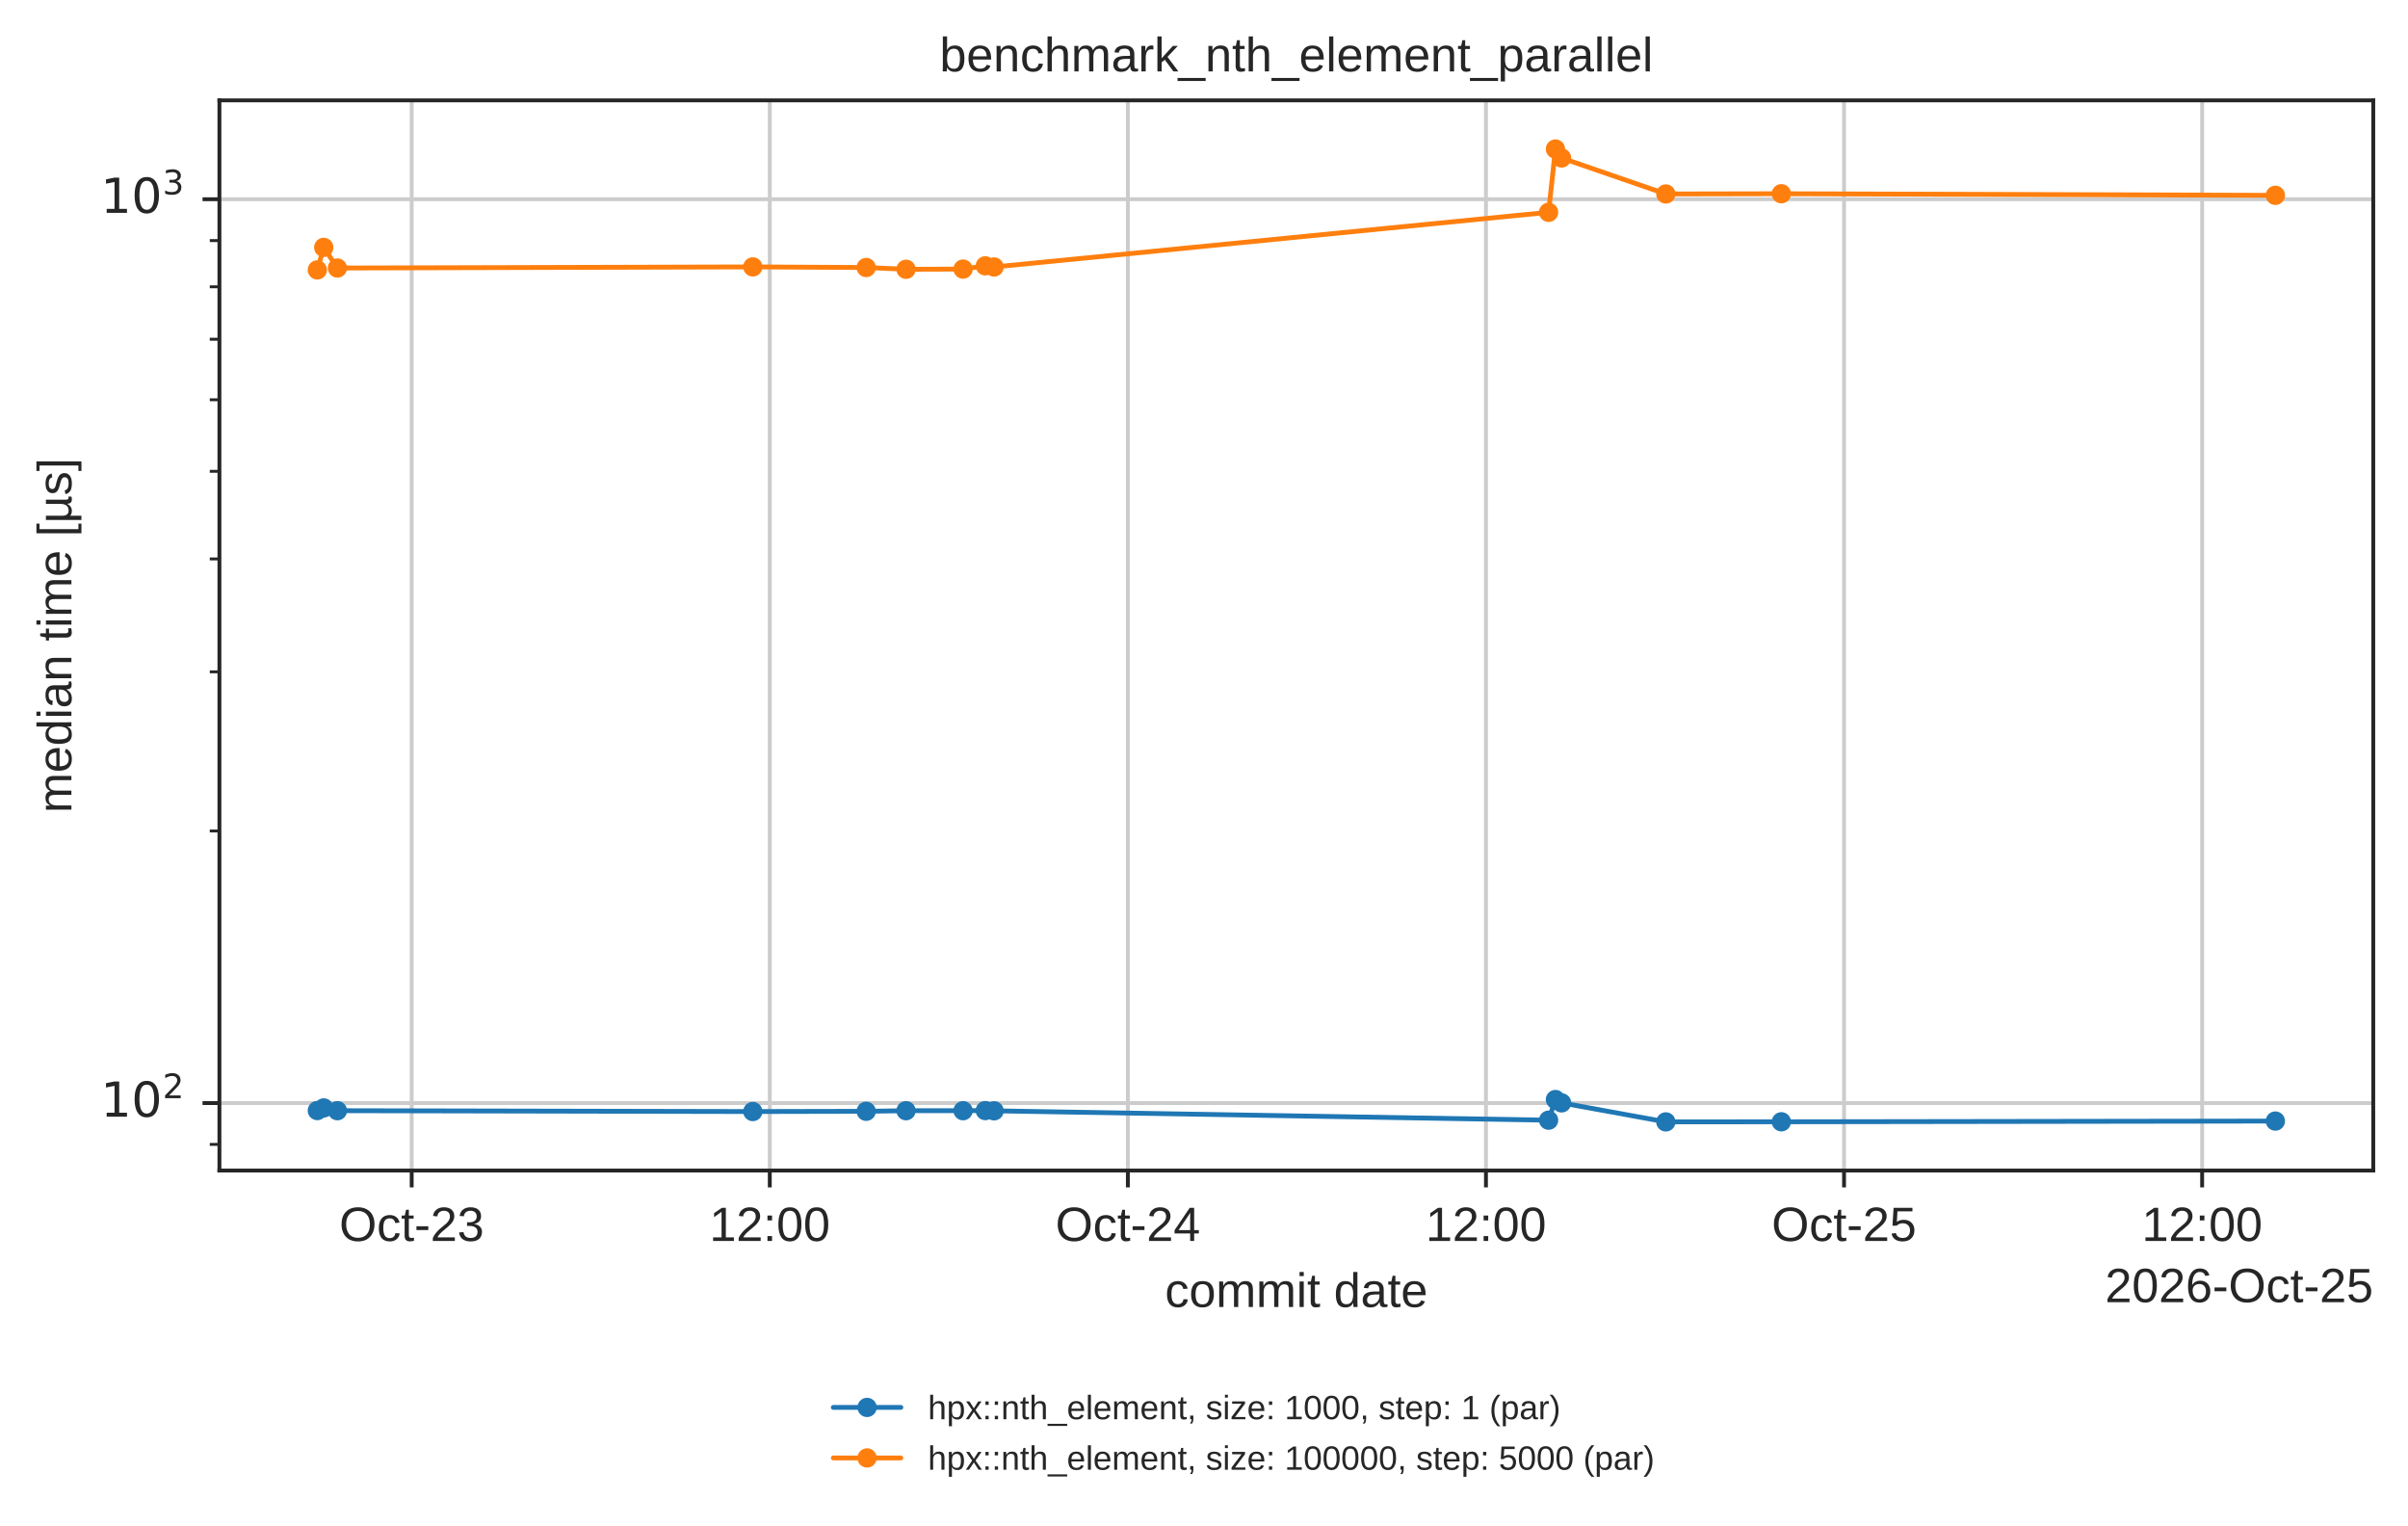
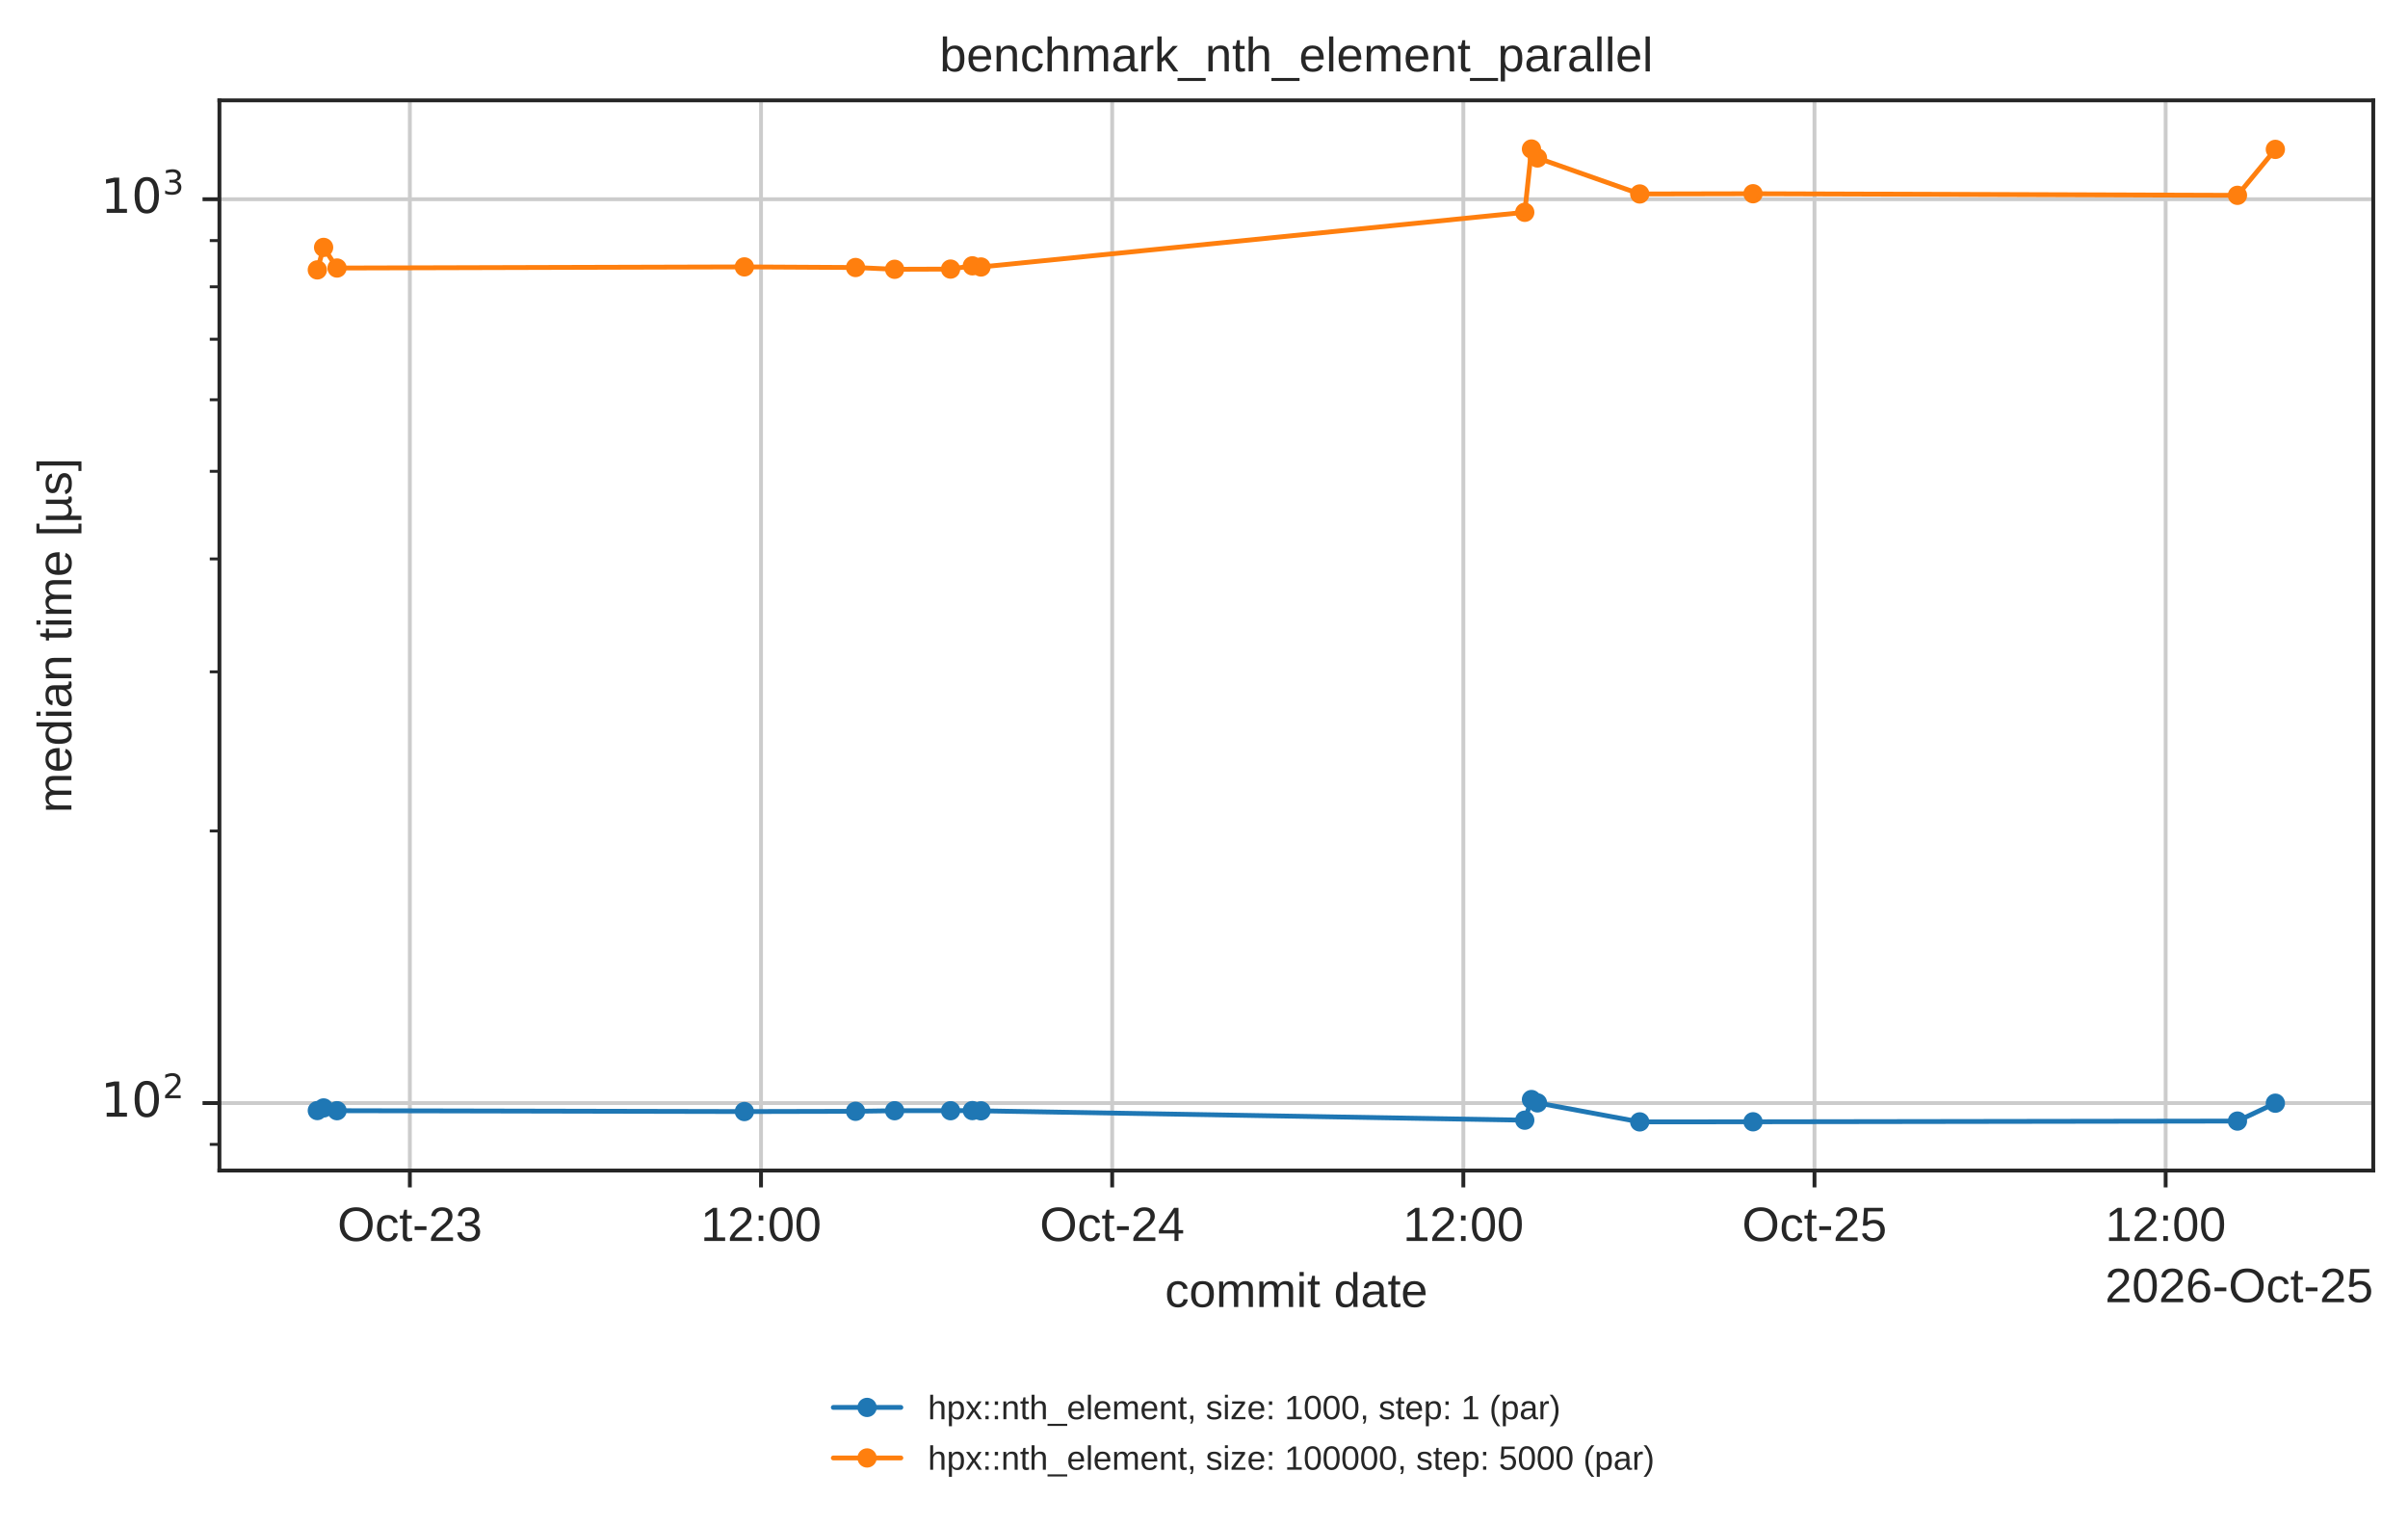
<svg xmlns="http://www.w3.org/2000/svg" xmlns:xlink="http://www.w3.org/1999/xlink" width="499.078pt" height="316.214pt" viewBox="0 0 499.078 316.214" version="1.1">
  <defs>
    <style type="text/css">*{stroke-linejoin: round; stroke-linecap: butt}</style>
  </defs>
  <g id="figure_1">
    <g id="patch_1">
      <path d="M 0 316.214  L 499.078 316.214  L 499.078 0  L 0 0  z " style="fill: #ffffff" />
    </g>
    <g id="axes_1">
      <g id="patch_2">
        <path d="M 45.478 242.558  L 491.878 242.558  L 491.878 20.798  L 45.478 20.798  z " style="fill: #ffffff" />
      </g>
      <g id="matplotlib.axis_1">
        <g id="xtick_1">
          <g id="line2d_1">
-             <path d="M 85.325 242.558  L 85.325 20.798  " clip-path="url(#p7afb7ed6cb)" style="fill: none; stroke: #cccccc; stroke-width: 0.8; stroke-linecap: round" />
+             <path d="M 84.946 242.558  L 84.946 20.798  " clip-path="url(#p7afb7ed6cb)" style="fill: none; stroke: #cccccc; stroke-width: 0.8; stroke-linecap: round" />
          </g>
          <g id="line2d_2">
            <defs>
              <path id="mdfc5214045" d="M 0 0  L 0 3.5  " style="stroke: #262626; stroke-width: 0.8" />
            </defs>
            <g>
-               <use xlink:href="#mdfc5214045" x="85.325" y="242.558" style="fill: #262626; stroke: #262626; stroke-width: 0.8" />
+               <use xlink:href="#mdfc5214045" x="84.946" y="242.558" style="fill: #262626; stroke: #262626; stroke-width: 0.8" />
            </g>
          </g>
          <g id="text_1">
-             <text style="fill: #262626; font: 10px 'Arial', 'DejaVu Sans', 'Liberation Sans', 'Bitstream Vera Sans', sans-serif; text-anchor: middle" x="85.325" y="257.157" transform="rotate(-0 85.3249 257.1569)">Oct-23</text>
+             <text style="fill: #262626; font: 10px 'Arial', 'DejaVu Sans', 'Liberation Sans', 'Bitstream Vera Sans', sans-serif; text-anchor: middle" x="84.946" y="257.157" transform="rotate(-0 84.94642 257.1569)">Oct-23</text>
          </g>
        </g>
        <g id="xtick_2">
          <g id="line2d_3">
-             <path d="M 159.542 242.558  L 159.542 20.798  " clip-path="url(#p7afb7ed6cb)" style="fill: none; stroke: #cccccc; stroke-width: 0.8; stroke-linecap: round" />
+             <path d="M 157.727 242.558  L 157.727 20.798  " clip-path="url(#p7afb7ed6cb)" style="fill: none; stroke: #cccccc; stroke-width: 0.8; stroke-linecap: round" />
          </g>
          <g id="line2d_4">
            <g>
-               <use xlink:href="#mdfc5214045" x="159.542" y="242.558" style="fill: #262626; stroke: #262626; stroke-width: 0.8" />
+               <use xlink:href="#mdfc5214045" x="157.727" y="242.558" style="fill: #262626; stroke: #262626; stroke-width: 0.8" />
            </g>
          </g>
          <g id="text_2">
-             <text style="fill: #262626; font: 10px 'Arial', 'DejaVu Sans', 'Liberation Sans', 'Bitstream Vera Sans', sans-serif; text-anchor: middle" x="159.542" y="257.157" transform="rotate(-0 159.542 257.1569)">12:00</text>
+             <text style="fill: #262626; font: 10px 'Arial', 'DejaVu Sans', 'Liberation Sans', 'Bitstream Vera Sans', sans-serif; text-anchor: middle" x="157.727" y="257.157" transform="rotate(-0 157.7271 257.1569)">12:00</text>
          </g>
        </g>
        <g id="xtick_3">
          <g id="line2d_5">
-             <path d="M 233.759 242.558  L 233.759 20.798  " clip-path="url(#p7afb7ed6cb)" style="fill: none; stroke: #cccccc; stroke-width: 0.8; stroke-linecap: round" />
+             <path d="M 230.508 242.558  L 230.508 20.798  " clip-path="url(#p7afb7ed6cb)" style="fill: none; stroke: #cccccc; stroke-width: 0.8; stroke-linecap: round" />
          </g>
          <g id="line2d_6">
            <g>
-               <use xlink:href="#mdfc5214045" x="233.759" y="242.558" style="fill: #262626; stroke: #262626; stroke-width: 0.8" />
+               <use xlink:href="#mdfc5214045" x="230.508" y="242.558" style="fill: #262626; stroke: #262626; stroke-width: 0.8" />
            </g>
          </g>
          <g id="text_3">
-             <text style="fill: #262626; font: 10px 'Arial', 'DejaVu Sans', 'Liberation Sans', 'Bitstream Vera Sans', sans-serif; text-anchor: middle" x="233.759" y="257.157" transform="rotate(-0 233.7591 257.1569)">Oct-24</text>
+             <text style="fill: #262626; font: 10px 'Arial', 'DejaVu Sans', 'Liberation Sans', 'Bitstream Vera Sans', sans-serif; text-anchor: middle" x="230.508" y="257.157" transform="rotate(-0 230.5078 257.1569)">Oct-24</text>
          </g>
        </g>
        <g id="xtick_4">
          <g id="line2d_7">
-             <path d="M 307.976 242.558  L 307.976 20.798  " clip-path="url(#p7afb7ed6cb)" style="fill: none; stroke: #cccccc; stroke-width: 0.8; stroke-linecap: round" />
+             <path d="M 303.289 242.558  L 303.289 20.798  " clip-path="url(#p7afb7ed6cb)" style="fill: none; stroke: #cccccc; stroke-width: 0.8; stroke-linecap: round" />
          </g>
          <g id="line2d_8">
            <g>
-               <use xlink:href="#mdfc5214045" x="307.976" y="242.558" style="fill: #262626; stroke: #262626; stroke-width: 0.8" />
+               <use xlink:href="#mdfc5214045" x="303.289" y="242.558" style="fill: #262626; stroke: #262626; stroke-width: 0.8" />
            </g>
          </g>
          <g id="text_4">
-             <text style="fill: #262626; font: 10px 'Arial', 'DejaVu Sans', 'Liberation Sans', 'Bitstream Vera Sans', sans-serif; text-anchor: middle" x="307.976" y="257.157" transform="rotate(-0 307.9763 257.1569)">12:00</text>
+             <text style="fill: #262626; font: 10px 'Arial', 'DejaVu Sans', 'Liberation Sans', 'Bitstream Vera Sans', sans-serif; text-anchor: middle" x="303.289" y="257.157" transform="rotate(-0 303.2886 257.1569)">12:00</text>
          </g>
        </g>
        <g id="xtick_5">
          <g id="line2d_9">
-             <path d="M 382.193 242.558  L 382.193 20.798  " clip-path="url(#p7afb7ed6cb)" style="fill: none; stroke: #cccccc; stroke-width: 0.8; stroke-linecap: round" />
+             <path d="M 376.069 242.558  L 376.069 20.798  " clip-path="url(#p7afb7ed6cb)" style="fill: none; stroke: #cccccc; stroke-width: 0.8; stroke-linecap: round" />
          </g>
          <g id="line2d_10">
            <g>
-               <use xlink:href="#mdfc5214045" x="382.193" y="242.558" style="fill: #262626; stroke: #262626; stroke-width: 0.8" />
+               <use xlink:href="#mdfc5214045" x="376.069" y="242.558" style="fill: #262626; stroke: #262626; stroke-width: 0.8" />
            </g>
          </g>
          <g id="text_5">
-             <text style="fill: #262626; font: 10px 'Arial', 'DejaVu Sans', 'Liberation Sans', 'Bitstream Vera Sans', sans-serif; text-anchor: middle" x="382.193" y="257.157" transform="rotate(-0 382.1934 257.1569)">Oct-25</text>
+             <text style="fill: #262626; font: 10px 'Arial', 'DejaVu Sans', 'Liberation Sans', 'Bitstream Vera Sans', sans-serif; text-anchor: middle" x="376.069" y="257.157" transform="rotate(-0 376.0693 257.1569)">Oct-25</text>
          </g>
        </g>
        <g id="xtick_6">
          <g id="line2d_11">
-             <path d="M 456.411 242.558  L 456.411 20.798  " clip-path="url(#p7afb7ed6cb)" style="fill: none; stroke: #cccccc; stroke-width: 0.8; stroke-linecap: round" />
+             <path d="M 448.85 242.558  L 448.85 20.798  " clip-path="url(#p7afb7ed6cb)" style="fill: none; stroke: #cccccc; stroke-width: 0.8; stroke-linecap: round" />
          </g>
          <g id="line2d_12">
            <g>
-               <use xlink:href="#mdfc5214045" x="456.411" y="242.558" style="fill: #262626; stroke: #262626; stroke-width: 0.8" />
+               <use xlink:href="#mdfc5214045" x="448.85" y="242.558" style="fill: #262626; stroke: #262626; stroke-width: 0.8" />
            </g>
          </g>
          <g id="text_6">
-             <text style="fill: #262626; font: 10px 'Arial', 'DejaVu Sans', 'Liberation Sans', 'Bitstream Vera Sans', sans-serif; text-anchor: middle" x="456.411" y="257.157" transform="rotate(-0 456.4105 257.1569)">12:00</text>
+             <text style="fill: #262626; font: 10px 'Arial', 'DejaVu Sans', 'Liberation Sans', 'Bitstream Vera Sans', sans-serif; text-anchor: middle" x="448.85" y="257.157" transform="rotate(-0 448.85 257.1569)">12:00</text>
          </g>
        </g>
        <g id="text_7">
          <text style="fill: #262626; font: 10px 'Arial', 'DejaVu Sans', 'Liberation Sans', 'Bitstream Vera Sans', sans-serif; text-anchor: middle" x="268.678" y="270.835" transform="rotate(-0 268.6781 270.835)">commit date</text>
        </g>
        <g id="text_8">
          <text style="fill: #262626; font: 10px 'Arial', 'DejaVu Sans', 'Liberation Sans', 'Bitstream Vera Sans', sans-serif; text-anchor: end" x="491.878" y="269.835" transform="rotate(-0 491.8781 269.835)">2026-Oct-25</text>
        </g>
      </g>
      <g id="matplotlib.axis_2">
        <g id="ytick_1">
          <g id="line2d_13">
            <path d="M 45.478 228.575  L 491.878 228.575  " clip-path="url(#p7afb7ed6cb)" style="fill: none; stroke: #cccccc; stroke-width: 0.8; stroke-linecap: round" />
          </g>
          <g id="line2d_14">
            <defs>
              <path id="m414165cd4d" d="M 0 0  L -3.5 0  " style="stroke: #262626; stroke-width: 0.8" />
            </defs>
            <g>
              <use xlink:href="#m414165cd4d" x="45.478" y="228.575" style="fill: #262626; stroke: #262626; stroke-width: 0.8" />
            </g>
          </g>
          <g id="text_9">
            <g style="fill: #262626" transform="translate(20.87813 232.3741)">
              <text>
                <tspan style="font: 10px 'DejaVu Sans'" x="0 6.362" y="-0.977">10</tspan>
                <tspan style="font: 7px 'DejaVu Sans'" x="12.82" y="-4.805">2</tspan>
              </text>
            </g>
          </g>
        </g>
        <g id="ytick_2">
          <g id="line2d_15">
            <path d="M 45.478 41.285  L 491.878 41.285  " clip-path="url(#p7afb7ed6cb)" style="fill: none; stroke: #cccccc; stroke-width: 0.8; stroke-linecap: round" />
          </g>
          <g id="line2d_16">
            <g>
              <use xlink:href="#m414165cd4d" x="45.478" y="41.285" style="fill: #262626; stroke: #262626; stroke-width: 0.8" />
            </g>
          </g>
          <g id="text_10">
            <g style="fill: #262626" transform="translate(20.87813 45.08425)">
              <text>
                <tspan style="font: 10px 'DejaVu Sans'" x="0 6.362" y="-0.977">10</tspan>
                <tspan style="font: 7px 'DejaVu Sans'" x="12.82" y="-4.805">3</tspan>
              </text>
            </g>
          </g>
        </g>
        <g id="ytick_3">
          <g id="line2d_17">
            <defs>
              <path id="m2f13129b0c" d="M 0 0  L -2 0  " style="stroke: #262626; stroke-width: 0.6" />
            </defs>
            <g>
              <use xlink:href="#m2f13129b0c" x="45.478" y="237.145" style="fill: #262626; stroke: #262626; stroke-width: 0.6" />
            </g>
          </g>
        </g>
        <g id="ytick_4">
          <g id="line2d_18">
            <g>
              <use xlink:href="#m2f13129b0c" x="45.478" y="172.195" style="fill: #262626; stroke: #262626; stroke-width: 0.6" />
            </g>
          </g>
        </g>
        <g id="ytick_5">
          <g id="line2d_19">
            <g>
              <use xlink:href="#m2f13129b0c" x="45.478" y="139.215" style="fill: #262626; stroke: #262626; stroke-width: 0.6" />
            </g>
          </g>
        </g>
        <g id="ytick_6">
          <g id="line2d_20">
            <g>
              <use xlink:href="#m2f13129b0c" x="45.478" y="115.815" style="fill: #262626; stroke: #262626; stroke-width: 0.6" />
            </g>
          </g>
        </g>
        <g id="ytick_7">
          <g id="line2d_21">
            <g>
              <use xlink:href="#m2f13129b0c" x="45.478" y="97.665" style="fill: #262626; stroke: #262626; stroke-width: 0.6" />
            </g>
          </g>
        </g>
        <g id="ytick_8">
          <g id="line2d_22">
            <g>
              <use xlink:href="#m2f13129b0c" x="45.478" y="82.835" style="fill: #262626; stroke: #262626; stroke-width: 0.6" />
            </g>
          </g>
        </g>
        <g id="ytick_9">
          <g id="line2d_23">
            <g>
              <use xlink:href="#m2f13129b0c" x="45.478" y="70.297" style="fill: #262626; stroke: #262626; stroke-width: 0.6" />
            </g>
          </g>
        </g>
        <g id="ytick_10">
          <g id="line2d_24">
            <g>
              <use xlink:href="#m2f13129b0c" x="45.478" y="59.435" style="fill: #262626; stroke: #262626; stroke-width: 0.6" />
            </g>
          </g>
        </g>
        <g id="ytick_11">
          <g id="line2d_25">
            <g>
              <use xlink:href="#m2f13129b0c" x="45.478" y="49.855" style="fill: #262626; stroke: #262626; stroke-width: 0.6" />
            </g>
          </g>
        </g>
        <g id="text_11">
          <text style="fill: #262626; font: 10px 'Arial', 'DejaVu Sans', 'Liberation Sans', 'Bitstream Vera Sans', sans-serif; text-anchor: middle" x="14.798" y="131.678" transform="rotate(-90 14.79844 131.6784)">median time [µs]</text>
        </g>
      </g>
      <g id="line2d_26">
-         <path d="M 65.769 230.129  L 67.095 229.585  L 69.933 230.156  L 156.027 230.333  L 179.526 230.281  L 187.782 230.16  L 199.604 230.159  L 204.21 230.132  L 206.034 230.182  L 320.959 232.123  L 322.376 227.843  L 323.646 228.537  L 345.258 232.478  L 369.204 232.456  L 471.587 232.307  " clip-path="url(#p7afb7ed6cb)" style="fill: none; stroke: #1f77b4; stroke-linecap: round" />
+         <path d="M 65.769 230.129  L 67.07 229.585  L 69.853 230.156  L 154.28 230.333  L 177.324 230.281  L 185.421 230.16  L 197.014 230.159  L 201.53 230.132  L 203.32 230.182  L 316.02 232.123  L 317.41 227.843  L 318.655 228.537  L 339.849 232.478  L 363.331 232.456  L 463.733 232.307  L 471.587 228.603  " clip-path="url(#p7afb7ed6cb)" style="fill: none; stroke: #1f77b4; stroke-linecap: round" />
        <defs>
          <path id="m20e5526daa" d="M 0 1.5  C 0.398 1.5 0.779 1.342 1.061 1.061  C 1.342 0.779 1.5 0.398 1.5 0  C 1.5 -0.398 1.342 -0.779 1.061 -1.061  C 0.779 -1.342 0.398 -1.5 0 -1.5  C -0.398 -1.5 -0.779 -1.342 -1.061 -1.061  C -1.342 -0.779 -1.5 -0.398 -1.5 0  C -1.5 0.398 -1.342 0.779 -1.061 1.061  C -0.779 1.342 -0.398 1.5 0 1.5  z " style="stroke: #1f77b4" />
        </defs>
        <g clip-path="url(#p7afb7ed6cb)">
          <use xlink:href="#m20e5526daa" x="65.769" y="230.129" style="fill: #1f77b4; stroke: #1f77b4" />
-           <use xlink:href="#m20e5526daa" x="67.095" y="229.585" style="fill: #1f77b4; stroke: #1f77b4" />
-           <use xlink:href="#m20e5526daa" x="69.933" y="230.156" style="fill: #1f77b4; stroke: #1f77b4" />
-           <use xlink:href="#m20e5526daa" x="156.027" y="230.333" style="fill: #1f77b4; stroke: #1f77b4" />
-           <use xlink:href="#m20e5526daa" x="179.526" y="230.281" style="fill: #1f77b4; stroke: #1f77b4" />
-           <use xlink:href="#m20e5526daa" x="187.782" y="230.16" style="fill: #1f77b4; stroke: #1f77b4" />
-           <use xlink:href="#m20e5526daa" x="199.604" y="230.159" style="fill: #1f77b4; stroke: #1f77b4" />
-           <use xlink:href="#m20e5526daa" x="204.21" y="230.132" style="fill: #1f77b4; stroke: #1f77b4" />
-           <use xlink:href="#m20e5526daa" x="206.034" y="230.182" style="fill: #1f77b4; stroke: #1f77b4" />
-           <use xlink:href="#m20e5526daa" x="320.959" y="232.123" style="fill: #1f77b4; stroke: #1f77b4" />
-           <use xlink:href="#m20e5526daa" x="322.376" y="227.843" style="fill: #1f77b4; stroke: #1f77b4" />
-           <use xlink:href="#m20e5526daa" x="323.646" y="228.537" style="fill: #1f77b4; stroke: #1f77b4" />
-           <use xlink:href="#m20e5526daa" x="345.258" y="232.478" style="fill: #1f77b4; stroke: #1f77b4" />
-           <use xlink:href="#m20e5526daa" x="369.204" y="232.456" style="fill: #1f77b4; stroke: #1f77b4" />
-           <use xlink:href="#m20e5526daa" x="471.587" y="232.307" style="fill: #1f77b4; stroke: #1f77b4" />
+           <use xlink:href="#m20e5526daa" x="67.07" y="229.585" style="fill: #1f77b4; stroke: #1f77b4" />
+           <use xlink:href="#m20e5526daa" x="69.853" y="230.156" style="fill: #1f77b4; stroke: #1f77b4" />
+           <use xlink:href="#m20e5526daa" x="154.28" y="230.333" style="fill: #1f77b4; stroke: #1f77b4" />
+           <use xlink:href="#m20e5526daa" x="177.324" y="230.281" style="fill: #1f77b4; stroke: #1f77b4" />
+           <use xlink:href="#m20e5526daa" x="185.421" y="230.16" style="fill: #1f77b4; stroke: #1f77b4" />
+           <use xlink:href="#m20e5526daa" x="197.014" y="230.159" style="fill: #1f77b4; stroke: #1f77b4" />
+           <use xlink:href="#m20e5526daa" x="201.53" y="230.132" style="fill: #1f77b4; stroke: #1f77b4" />
+           <use xlink:href="#m20e5526daa" x="203.32" y="230.182" style="fill: #1f77b4; stroke: #1f77b4" />
+           <use xlink:href="#m20e5526daa" x="316.02" y="232.123" style="fill: #1f77b4; stroke: #1f77b4" />
+           <use xlink:href="#m20e5526daa" x="317.41" y="227.843" style="fill: #1f77b4; stroke: #1f77b4" />
+           <use xlink:href="#m20e5526daa" x="318.655" y="228.537" style="fill: #1f77b4; stroke: #1f77b4" />
+           <use xlink:href="#m20e5526daa" x="339.849" y="232.478" style="fill: #1f77b4; stroke: #1f77b4" />
+           <use xlink:href="#m20e5526daa" x="363.331" y="232.456" style="fill: #1f77b4; stroke: #1f77b4" />
+           <use xlink:href="#m20e5526daa" x="463.733" y="232.307" style="fill: #1f77b4; stroke: #1f77b4" />
+           <use xlink:href="#m20e5526daa" x="471.587" y="228.603" style="fill: #1f77b4; stroke: #1f77b4" />
        </g>
      </g>
      <g id="line2d_27">
-         <path d="M 65.769 55.927  L 67.095 51.267  L 69.933 55.54  L 156.027 55.306  L 179.526 55.432  L 187.782 55.801  L 199.604 55.76  L 204.21 55.084  L 206.034 55.323  L 320.959 43.994  L 322.376 30.878  L 323.646 32.734  L 345.258 40.194  L 369.204 40.144  L 471.587 40.476  " clip-path="url(#p7afb7ed6cb)" style="fill: none; stroke: #ff7f0e; stroke-linecap: round" />
+         <path d="M 65.769 55.927  L 67.07 51.267  L 69.853 55.54  L 154.28 55.306  L 177.324 55.432  L 185.421 55.801  L 197.014 55.76  L 201.53 55.084  L 203.32 55.323  L 316.02 43.994  L 317.41 30.878  L 318.655 32.734  L 339.849 40.194  L 363.331 40.144  L 463.733 40.476  L 471.587 30.953  " clip-path="url(#p7afb7ed6cb)" style="fill: none; stroke: #ff7f0e; stroke-linecap: round" />
        <defs>
          <path id="m8123a8acb4" d="M 0 1.5  C 0.398 1.5 0.779 1.342 1.061 1.061  C 1.342 0.779 1.5 0.398 1.5 0  C 1.5 -0.398 1.342 -0.779 1.061 -1.061  C 0.779 -1.342 0.398 -1.5 0 -1.5  C -0.398 -1.5 -0.779 -1.342 -1.061 -1.061  C -1.342 -0.779 -1.5 -0.398 -1.5 0  C -1.5 0.398 -1.342 0.779 -1.061 1.061  C -0.779 1.342 -0.398 1.5 0 1.5  z " style="stroke: #ff7f0e" />
        </defs>
        <g clip-path="url(#p7afb7ed6cb)">
          <use xlink:href="#m8123a8acb4" x="65.769" y="55.927" style="fill: #ff7f0e; stroke: #ff7f0e" />
-           <use xlink:href="#m8123a8acb4" x="67.095" y="51.267" style="fill: #ff7f0e; stroke: #ff7f0e" />
-           <use xlink:href="#m8123a8acb4" x="69.933" y="55.54" style="fill: #ff7f0e; stroke: #ff7f0e" />
-           <use xlink:href="#m8123a8acb4" x="156.027" y="55.306" style="fill: #ff7f0e; stroke: #ff7f0e" />
-           <use xlink:href="#m8123a8acb4" x="179.526" y="55.432" style="fill: #ff7f0e; stroke: #ff7f0e" />
-           <use xlink:href="#m8123a8acb4" x="187.782" y="55.801" style="fill: #ff7f0e; stroke: #ff7f0e" />
-           <use xlink:href="#m8123a8acb4" x="199.604" y="55.76" style="fill: #ff7f0e; stroke: #ff7f0e" />
-           <use xlink:href="#m8123a8acb4" x="204.21" y="55.084" style="fill: #ff7f0e; stroke: #ff7f0e" />
-           <use xlink:href="#m8123a8acb4" x="206.034" y="55.323" style="fill: #ff7f0e; stroke: #ff7f0e" />
-           <use xlink:href="#m8123a8acb4" x="320.959" y="43.994" style="fill: #ff7f0e; stroke: #ff7f0e" />
-           <use xlink:href="#m8123a8acb4" x="322.376" y="30.878" style="fill: #ff7f0e; stroke: #ff7f0e" />
-           <use xlink:href="#m8123a8acb4" x="323.646" y="32.734" style="fill: #ff7f0e; stroke: #ff7f0e" />
-           <use xlink:href="#m8123a8acb4" x="345.258" y="40.194" style="fill: #ff7f0e; stroke: #ff7f0e" />
-           <use xlink:href="#m8123a8acb4" x="369.204" y="40.144" style="fill: #ff7f0e; stroke: #ff7f0e" />
-           <use xlink:href="#m8123a8acb4" x="471.587" y="40.476" style="fill: #ff7f0e; stroke: #ff7f0e" />
+           <use xlink:href="#m8123a8acb4" x="67.07" y="51.267" style="fill: #ff7f0e; stroke: #ff7f0e" />
+           <use xlink:href="#m8123a8acb4" x="69.853" y="55.54" style="fill: #ff7f0e; stroke: #ff7f0e" />
+           <use xlink:href="#m8123a8acb4" x="154.28" y="55.306" style="fill: #ff7f0e; stroke: #ff7f0e" />
+           <use xlink:href="#m8123a8acb4" x="177.324" y="55.432" style="fill: #ff7f0e; stroke: #ff7f0e" />
+           <use xlink:href="#m8123a8acb4" x="185.421" y="55.801" style="fill: #ff7f0e; stroke: #ff7f0e" />
+           <use xlink:href="#m8123a8acb4" x="197.014" y="55.76" style="fill: #ff7f0e; stroke: #ff7f0e" />
+           <use xlink:href="#m8123a8acb4" x="201.53" y="55.084" style="fill: #ff7f0e; stroke: #ff7f0e" />
+           <use xlink:href="#m8123a8acb4" x="203.32" y="55.323" style="fill: #ff7f0e; stroke: #ff7f0e" />
+           <use xlink:href="#m8123a8acb4" x="316.02" y="43.994" style="fill: #ff7f0e; stroke: #ff7f0e" />
+           <use xlink:href="#m8123a8acb4" x="317.41" y="30.878" style="fill: #ff7f0e; stroke: #ff7f0e" />
+           <use xlink:href="#m8123a8acb4" x="318.655" y="32.734" style="fill: #ff7f0e; stroke: #ff7f0e" />
+           <use xlink:href="#m8123a8acb4" x="339.849" y="40.194" style="fill: #ff7f0e; stroke: #ff7f0e" />
+           <use xlink:href="#m8123a8acb4" x="363.331" y="40.144" style="fill: #ff7f0e; stroke: #ff7f0e" />
+           <use xlink:href="#m8123a8acb4" x="463.733" y="40.476" style="fill: #ff7f0e; stroke: #ff7f0e" />
+           <use xlink:href="#m8123a8acb4" x="471.587" y="30.953" style="fill: #ff7f0e; stroke: #ff7f0e" />
        </g>
      </g>
      <g id="patch_3">
        <path d="M 45.478 242.558  L 45.478 20.798  " style="fill: none; stroke: #262626; stroke-width: 0.8; stroke-linejoin: miter; stroke-linecap: square" />
      </g>
      <g id="patch_4">
        <path d="M 491.878 242.558  L 491.878 20.798  " style="fill: none; stroke: #262626; stroke-width: 0.8; stroke-linejoin: miter; stroke-linecap: square" />
      </g>
      <g id="patch_5">
        <path d="M 45.478 242.558  L 491.878 242.558  " style="fill: none; stroke: #262626; stroke-width: 0.8; stroke-linejoin: miter; stroke-linecap: square" />
      </g>
      <g id="patch_6">
        <path d="M 45.478 20.798  L 491.878 20.798  " style="fill: none; stroke: #262626; stroke-width: 0.8; stroke-linejoin: miter; stroke-linecap: square" />
      </g>
      <g id="text_12">
        <text style="fill: #262626; font: 10px 'Arial', 'DejaVu Sans', 'Liberation Sans', 'Bitstream Vera Sans', sans-serif; text-anchor: middle" x="268.678" y="14.798" transform="rotate(-0 268.6781 14.79844)">benchmark_nth_element_parallel</text>
      </g>
      <g id="legend_1">
        <g id="line2d_28">
          <path d="M 172.71 291.644  L 179.71 291.644  L 186.71 291.644  " style="fill: none; stroke: #1f77b4; stroke-linecap: round" />
          <g>
            <use xlink:href="#m20e5526daa" x="179.71" y="291.644" style="fill: #1f77b4; stroke: #1f77b4" />
          </g>
        </g>
        <g id="text_13">
          <text style="fill: #262626; font: 7px 'Arial', 'DejaVu Sans', 'Liberation Sans', 'Bitstream Vera Sans', sans-serif; text-anchor: start" x="192.31" y="294.094" transform="rotate(-0 192.3103 294.0941)">hpx::nth_element, size: 1000, step: 1 (par)</text>
        </g>
        <g id="line2d_29">
          <path d="M 172.71 302.114  L 179.71 302.114  L 186.71 302.114  " style="fill: none; stroke: #ff7f0e; stroke-linecap: round" />
          <g>
            <use xlink:href="#m8123a8acb4" x="179.71" y="302.114" style="fill: #ff7f0e; stroke: #ff7f0e" />
          </g>
        </g>
        <g id="text_14">
          <text style="fill: #262626; font: 7px 'Arial', 'DejaVu Sans', 'Liberation Sans', 'Bitstream Vera Sans', sans-serif; text-anchor: start" x="192.31" y="304.564" transform="rotate(-0 192.3103 304.5635)">hpx::nth_element, size: 100000, step: 5000 (par)</text>
        </g>
      </g>
    </g>
  </g>
  <defs>
    <clipPath id="p7afb7ed6cb">
      <rect x="45.478" y="20.798" width="446.4" height="221.76" />
    </clipPath>
  </defs>
</svg>
